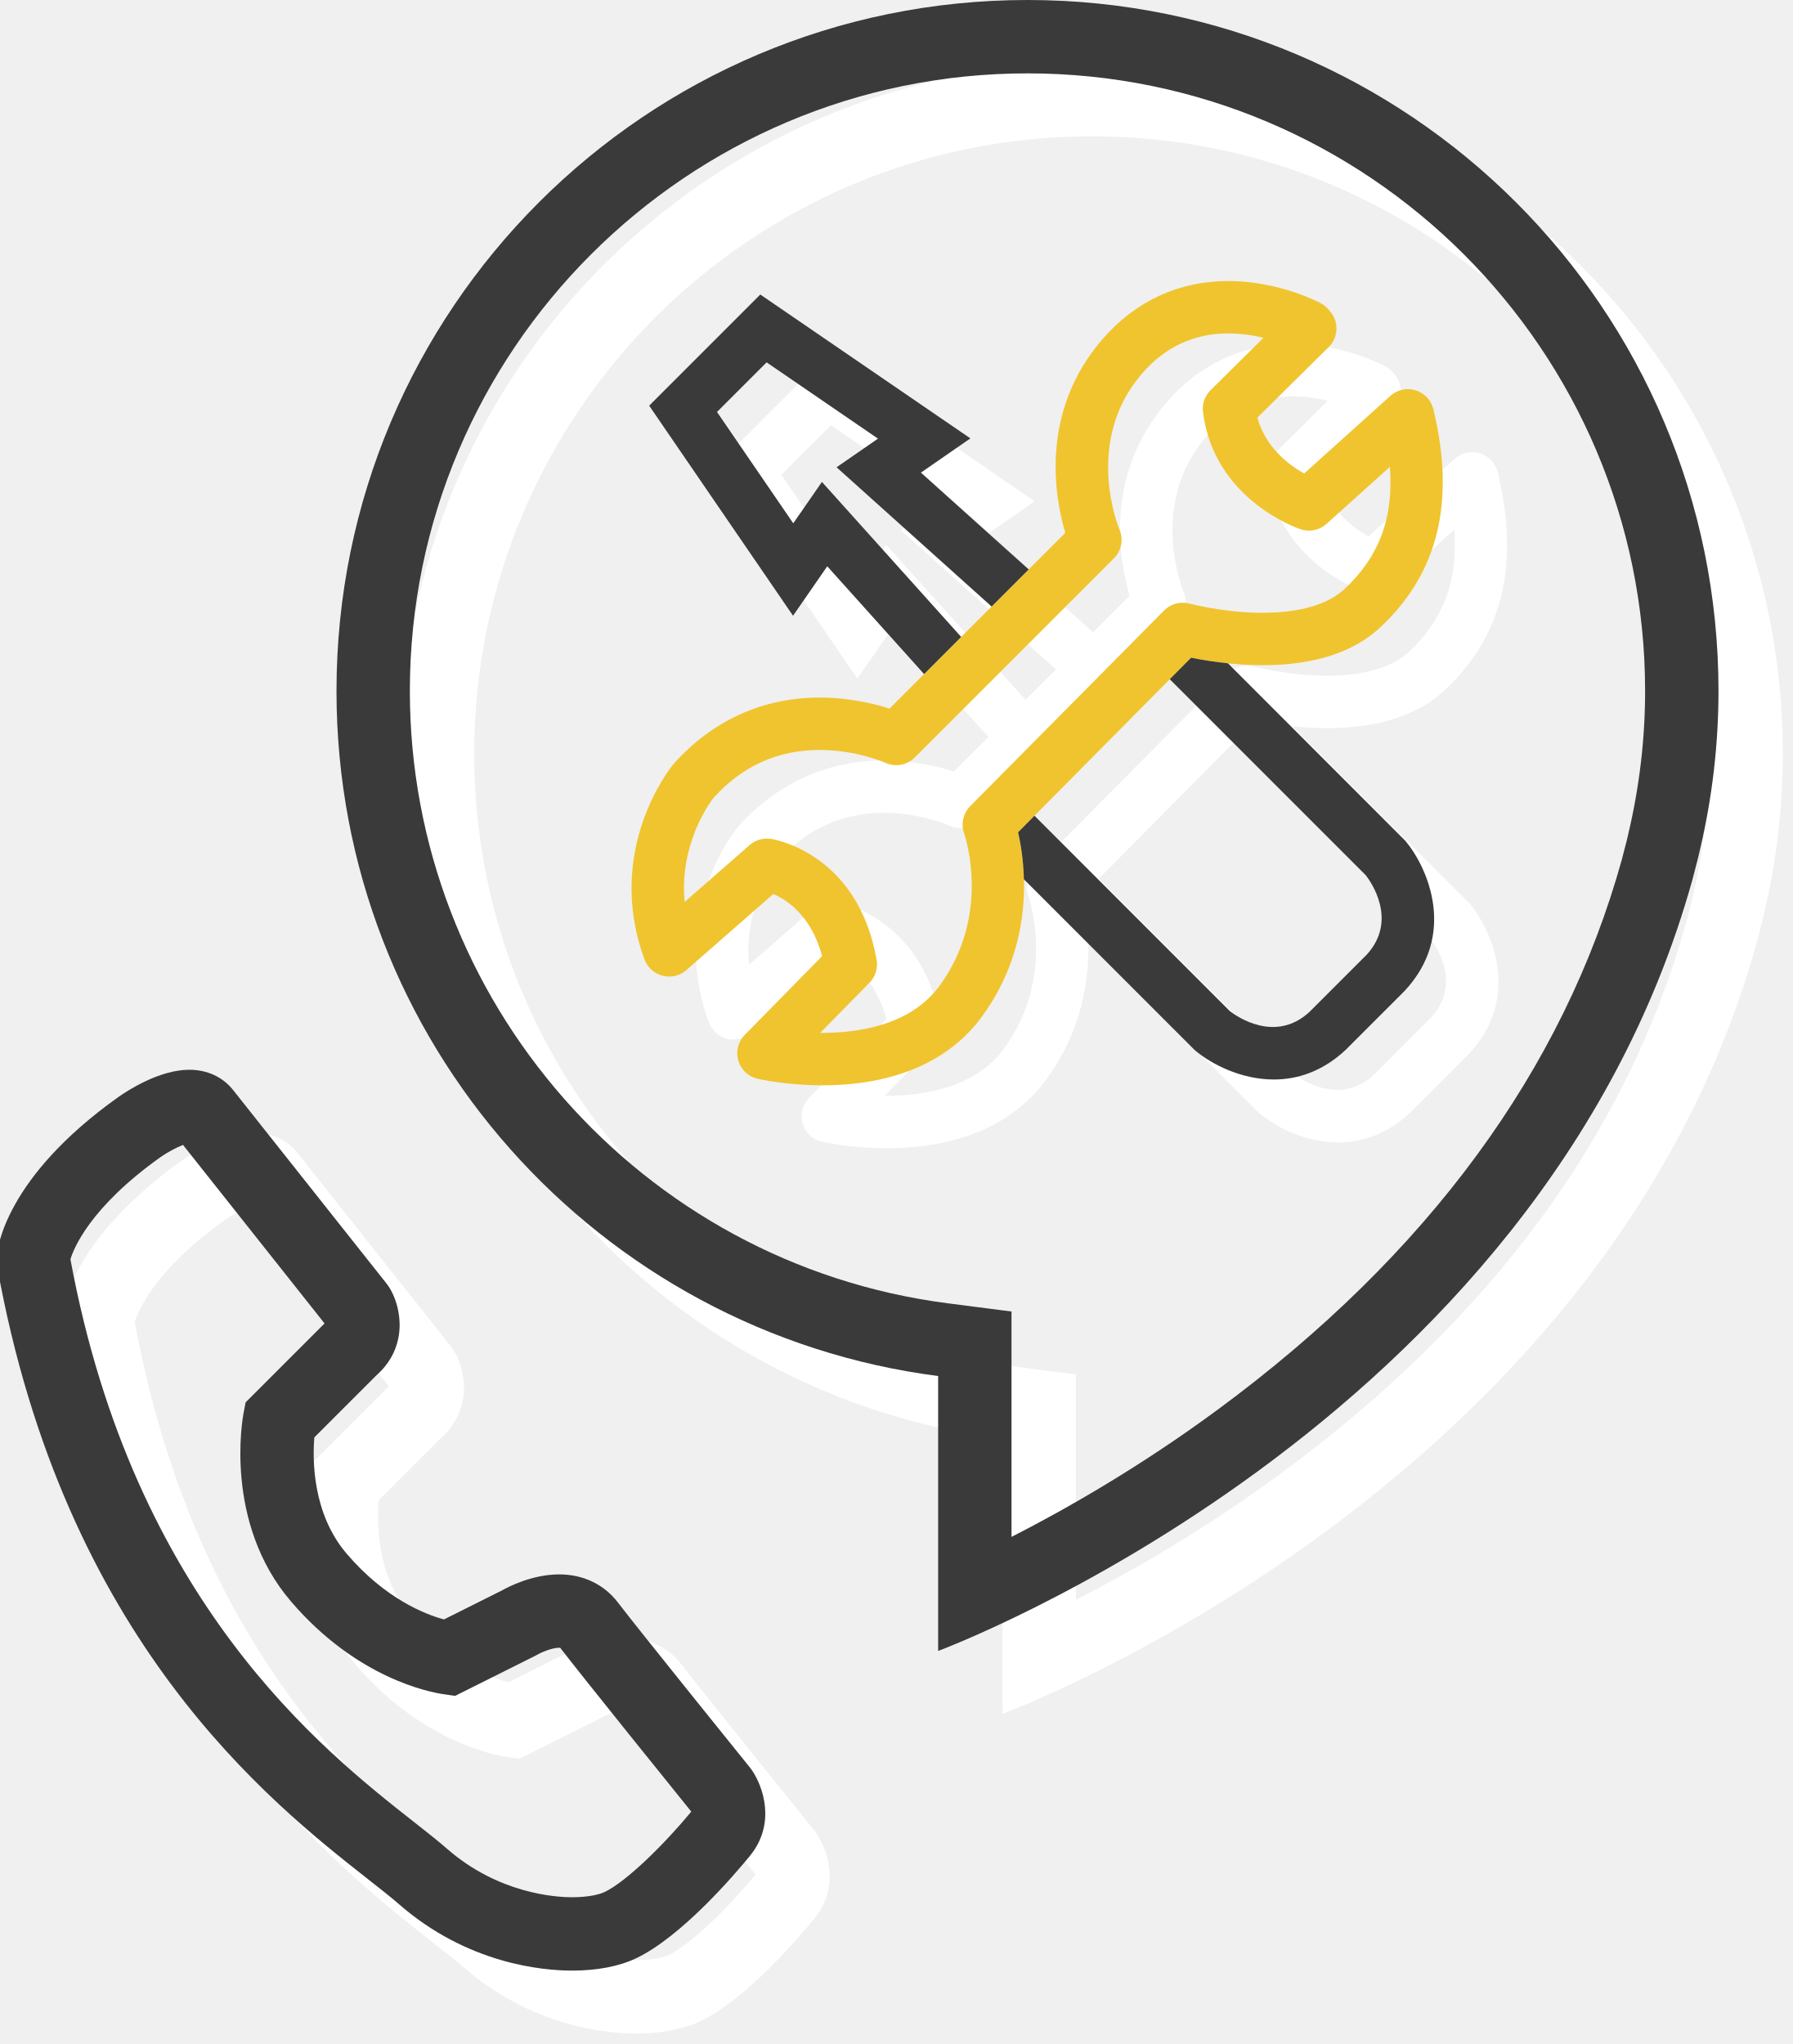
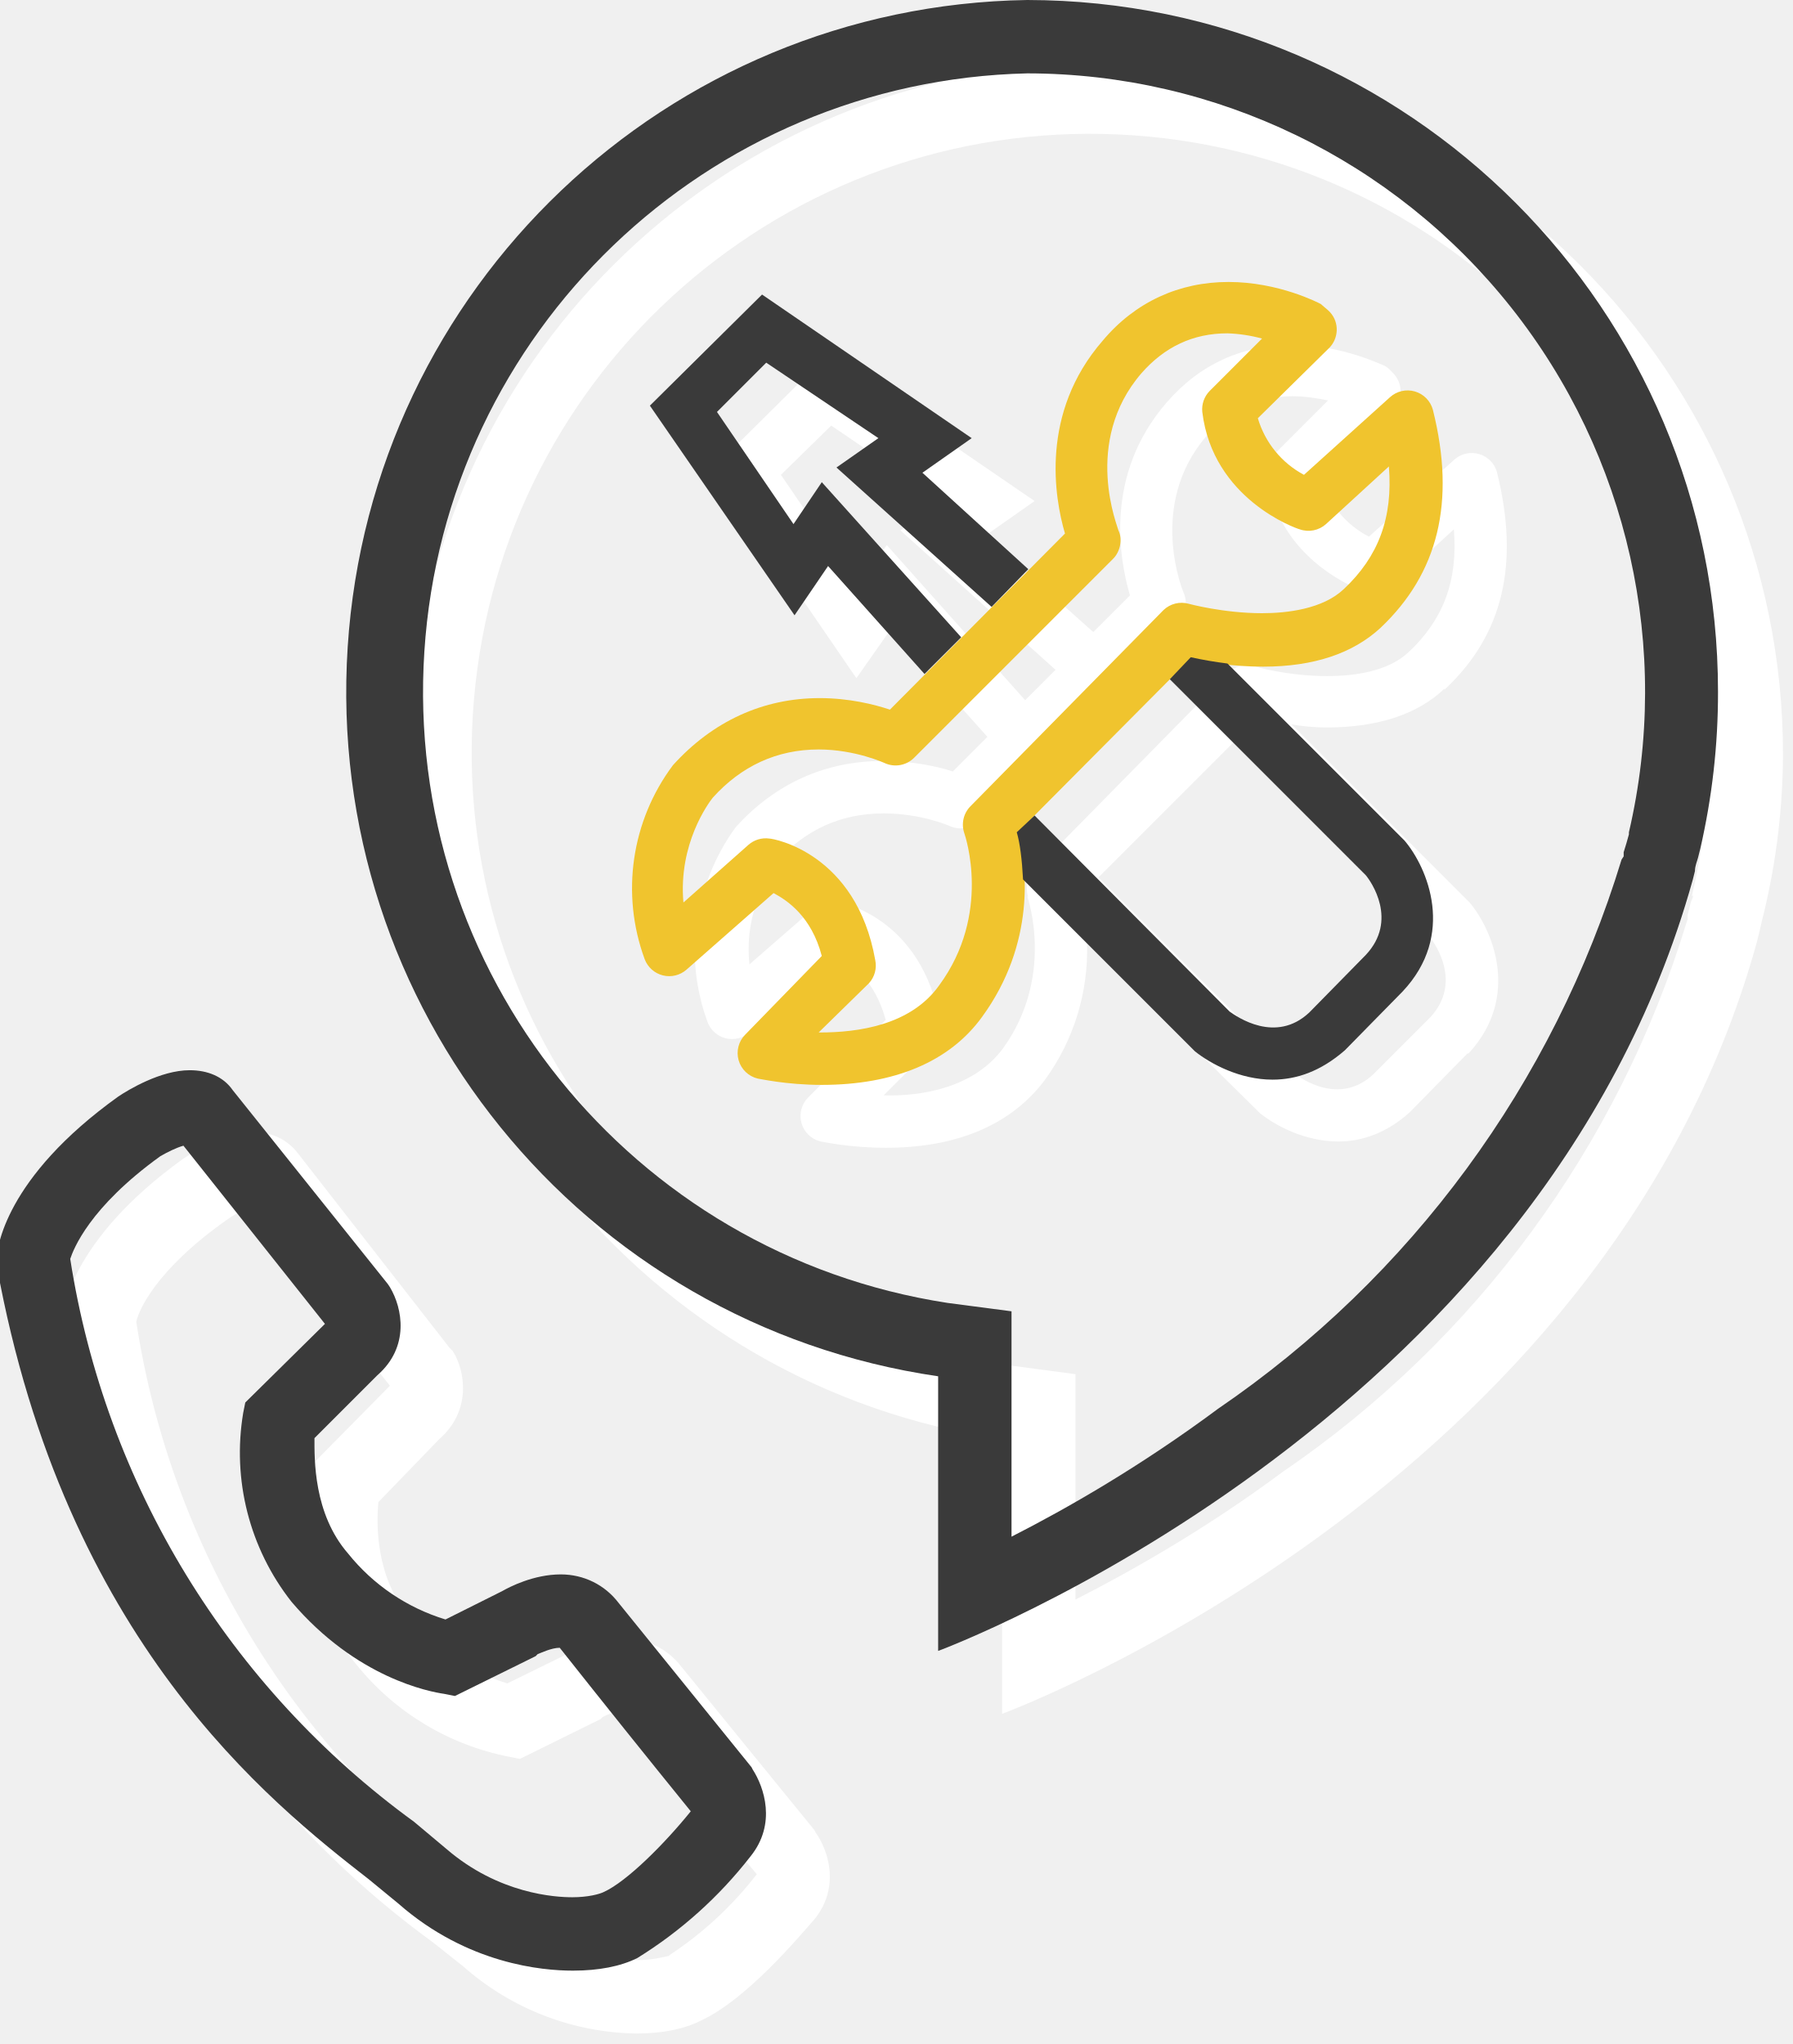
- <svg xmlns="http://www.w3.org/2000/svg" width="171" height="195" viewBox="0 0 171 195">
+ <svg xmlns="http://www.w3.org/2000/svg" width="171" height="195">
  <g fill="#FFF">
-     <path d="M77.694 174.636c-.104-.13-10.495-12.996-12.609-15.76-1.321-1.727-3.307-2.678-5.593-2.678-2.56 0-4.836 1.17-5.512 1.553l-5.486 2.743c-1.773-.479-5.587-1.95-9.28-6.268-3.284-3.839-3.261-8.986-3.086-11.099l5.893-5.893c3.093-2.717 2.452-6.516 1.246-8.431l-.219-.311s-12.862-16.221-14.666-18.498c-.989-1.249-2.475-1.938-4.184-1.938-2.849 0-5.879 1.975-6.756 2.592-10.885 7.749-11.586 14.562-11.631 15.313l-.024.414.074.409c6.412 35.726 26.026 51.137 35.453 58.543 1.148.901 2.14 1.681 2.854 2.306C50.731 193.38 57.93 194 60.721 194c2.375-.001 4.48-.405 6.089-1.171 4.366-2.078 9.425-8.01 10.872-9.778 2.501-3.059 1.283-6.599.168-8.208l-.156-.207zm-13.893 11.873c-.499.237-1.57.491-3.081.491-1.56 0-7.032-.334-11.944-4.632-.854-.747-1.913-1.579-3.139-2.543-8.694-6.83-26.729-21.001-32.78-53.684.289-.979 1.829-4.938 8.62-9.771a11.385 11.385 0 0 1 2.119-1.142l13.502 17.03-7.528 7.527-.203 1.055c-.081.422-1.911 10.409 4.527 17.937 6.286 7.349 13.25 8.667 14.583 8.856l1.082.154 7.644-3.823.218-.118c.281-.167 1.335-.648 2.071-.648.036 0 .065.001.088.003 2.149 2.8 11.105 13.897 12.5 15.624a.03.03 0 0 0 .004.01c-2.562 3.095-6.173 6.669-8.283 7.674zM137.85 65.824c5.512-5.177 7.156-11.975 5.033-20.783a2.502 2.502 0 0 0-4.103-1.272l-8.221 7.403c-1.438-.795-3.676-2.451-4.465-5.33l6.803-6.729a2.502 2.502 0 0 0 .104-3.446l-.186-.207a2.473 2.473 0 0 0-.678-.533c-.16-.086-3.988-2.116-8.824-2.116-4.709 0-8.859 1.921-12.002 5.556-6 6.938-4.557 15.042-3.543 18.471l-3.488 3.488-10.284-9.236 4.717-3.266L78.671 34.1 68.07 44.703l13.724 20.041 3.266-4.717 9.237 10.282-3.295 3.294c-1.5-.478-3.883-1.052-6.663-1.052-5.429 0-10.236 2.174-13.962 6.359-.271.329-6.599 8.165-2.751 18.621a2.501 2.501 0 0 0 3.993 1.019l8.295-7.259c1.323.567 3.622 2.08 4.659 5.925l-7.384 7.516a2.498 2.498 0 0 0 1.218 4.187c.11.025 2.724.623 6.175.623 6.84 0 12.112-2.271 15.245-6.567 3.363-4.613 4.094-9.433 3.994-13.088l16.217 16.217.172.158c1.521 1.26 4.318 2.725 7.451 2.725 2.227 0 4.625-.741 6.852-2.824l5.518-5.516.102-.104c5.012-5.358 2.258-11.698.1-14.302l-16.945-16.959c1.027.106 2.148.181 3.322.181 4.888-.001 8.669-1.225 11.24-3.639zM84.551 51.978l-2.734 3.949-7.276-10.625 4.731-4.732 10.625 7.276-3.95 2.734 14.792 13.286-4.094 4.093 1.191-1.192-13.285-14.789zm13.562 33.524c.109.313 2.615 7.746-2.328 14.527-2.77 3.798-7.748 4.526-11.4 4.512l4.703-4.787c.566-.576.82-1.391.68-2.187-1.791-10.147-9.745-11.484-10.083-11.536a2.513 2.513 0 0 0-2.027.589l-6.204 5.428c-.522-5.56 2.413-9.489 2.759-9.932 2.721-3.03 6.127-4.566 10.125-4.566 3.515 0 6.231 1.211 6.249 1.22a2.501 2.501 0 0 0 2.818-.501l19-19a2.493 2.493 0 0 0 .527-2.756c-.035-.083-3.494-8.34 2.158-14.876 2.195-2.539 4.961-3.826 8.221-3.826 1.23 0 2.383.183 3.365.421l-5.047 4.993a2.5 2.5 0 0 0-.725 2.08c1.012 8.3 8.969 11.077 9.307 11.191a2.503 2.503 0 0 0 2.473-.511l6.049-5.447c.373 4.864-1.02 8.554-4.309 11.642-2.008 1.887-5.359 2.283-7.818 2.283-3.689 0-6.951-.865-6.982-.873a2.502 2.502 0 0 0-2.43.653l-18.5 18.667a2.521 2.521 0 0 0-.581 2.592zm5.502 1.842v0zm-.181-1.121zm33.091 10.856l-5.479 5.476c-3.248 2.98-6.9.432-7.576-.087l-18.643-18.645 14.941-15.075-2.035 2.053 18.707 18.706c.46.592 3.097 4.287.085 7.572zm-15.209-28.054zm-.843-.143l.066.012a4.19 4.19 0 0 1-.066-.012z" />
-     <path d="M104.162 6.002c-36.408 0-65.922 29.514-65.922 65.922 0 33.517 25.02 61.172 57.398 65.354v26.224s57.439-21.243 71.969-73.622c.078-.283.139-.538.211-.812.113-.424.225-.85.33-1.277.064-.263.119-.514.178-.769a66.07 66.07 0 0 0 1.758-15.098c0-36.408-29.514-65.922-65.922-65.922zm57.348 79.422l-.006.027-.006.027-.029.13c-.039.17-.076.339-.119.515-.094.376-.191.751-.301 1.161l-.104.4a9.602 9.602 0 0 1-.082.324c-5.564 20.056-18.52 37.7-38.506 52.442-7.373 5.438-14.408 9.464-19.719 12.175V131.123l-6.104-.788c-29.243-3.777-51.295-28.889-51.295-58.412 0-32.49 26.432-58.922 58.922-58.922 32.488 0 58.922 26.432 58.922 58.922a59.082 59.082 0 0 1-1.573 13.501z" />
+     <path d="M77.7 174.6L65 159a6.9 6.9 0 0 0-5.6-2.7 12 12 0 0 0-5.5 1.6l-5.5 2.7a19 19 0 0 1-9.3-6.3c-3.3-3.8-3.2-9-3-11l5.8-6c3.1-2.7 2.5-6.5 1.3-8.4l-.3-.3L28.4 110c-1-1.3-2.5-2-4.2-2-2.9 0-5.9 2-6.8 2.6C6.6 118.4 6 125.2 5.8 126v.8a88.6 88.6 0 0 0 35.5 58.5l2.9 2.3a25.5 25.5 0 0 0 16.5 6.4c2.4 0 4.5-.4 6.1-1.2 4.4-2 9.4-8 10.9-9.7 2.5-3.1 1.3-6.6.1-8.3l-.1-.2zm-13.9 12c-.5.1-1.6.4-3 .4-1.6 0-7.1-.3-12-4.6l-3.2-2.6A82 82 0 0 1 13 126.1c.2-1 1.8-4.9 8.6-9.7a11.4 11.4 0 0 1 2.1-1.2l13.5 17-7.5 7.6-.2 1c-.1.5-2 10.4 4.5 18a24.8 24.8 0 0 0 14.6 8.8l1 .2 7.7-3.8.2-.2a5.3 5.3 0 0 1 2.2-.6c2.1 2.8 11 13.9 12.5 15.6a34.4 34.4 0 0 1-8.3 7.7zm74-120.8c5.6-5.2 7.2-12 5-20.8a2.5 2.5 0 0 0-4-1.2l-8.2 7.4a9 9 0 0 1-4.5-5.4l6.8-6.7a2.5 2.5 0 0 0 .1-3.4l-.2-.2a2.5 2.5 0 0 0-.7-.6c-.1 0-4-2-8.8-2-4.7 0-8.8 1.8-12 5.5-6 6.9-4.5 15-3.5 18.4l-3.5 3.5L94 51.1l4.7-3.3-20-13.7L68 44.7l13.7 20L85 60l9.2 10.3-3.3 3.3c-1.5-.5-3.9-1-6.7-1-5.4 0-10.2 2.1-14 6.3-.2.3-6.5 8.2-2.7 18.6a2.5 2.5 0 0 0 4 1l8.3-7.2c1.3.6 3.6 2 4.7 6l-7.4 7.4a2.5 2.5 0 0 0 1.2 4.2c.1 0 2.7.6 6.2.6 6.8 0 12-2.2 15.2-6.5a21 21 0 0 0 4-13.1L120 106l.2.2c1.5 1.2 4.3 2.7 7.5 2.7 2.2 0 4.6-.8 6.8-2.8l5.5-5.6h.1c5-5.4 2.3-11.8.1-14.4l-17-17c1.1.2 2.2.3 3.4.3 4.9 0 8.7-1.3 11.2-3.7zM84.6 52l-2.8 4-7.3-10.7 4.8-4.7 10.6 7.2-4 2.8 14.8 13.3-4 4 1.1-1.1L84.6 52zM98 85.5c.1.3 2.6 7.7-2.3 14.5-2.8 3.8-7.8 4.6-11.4 4.5l4.7-4.7c.6-.6.8-1.4.7-2.2C88 87.4 80 86 79.7 86a2.5 2.5 0 0 0-2 .6L71.5 92c-.6-5.5 2.4-9.4 2.7-9.9 2.7-3 6.1-4.5 10.1-4.5 3.6 0 6.3 1.2 6.3 1.2a2.5 2.5 0 0 0 2.8-.5l19-19a2.5 2.5 0 0 0 .5-2.8s-3.5-8.3 2.2-14.9c2.2-2.5 5-3.8 8.2-3.8 1.2 0 2.4.2 3.4.4l-5 5a2.5 2.5 0 0 0-.8 2.1c1 8.3 9 11 9.3 11.2a2.5 2.5 0 0 0 2.5-.5l6-5.5c.4 4.9-1 8.6-4.3 11.7-2 1.9-5.3 2.3-7.8 2.3-3.7 0-7-.9-7-1a2.5 2.5 0 0 0-2.4.7L98.7 83a2.5 2.5 0 0 0-.6 2.6zm5.5 1.8zm-.2-1zM136.5 97l-5.5 5.5c-3.2 3-6.9.4-7.5-.1l-18.7-18.7 15-15-2 2 18.6 18.7c.5.6 3.1 4.3.1 7.6zm-15.2-28zm-.8-.2z" />
+     <path d="M104.2 6a66 66 0 0 0-8.6 131.3v26.2s57.5-21.2 72-73.6l.2-.8.3-1.3.2-.8a66 66 0 0 0 1.8-15 66 66 0 0 0-66-66zm57.3 79.4v.2l-.2.5-.3 1.2v.4a9.6 9.6 0 0 1-.1.3 98 98 0 0 1-38.5 52.4c-7.4 5.5-14.5 9.5-19.8 12.2v-21.5l-6-.8A59 59 0 1 1 163 72a59 59 0 0 1-1.6 13.5z" />
  </g>
-   <path fill="#3A3A3A" d="M54.583 187.998c-2.791 0-9.989-.62-16.554-6.364-.714-.625-1.706-1.404-2.854-2.306-9.426-7.406-29.041-22.817-35.453-58.543l-.074-.409.024-.414c.044-.752.746-7.564 11.631-15.313.877-.617 3.907-2.592 6.756-2.592 1.708 0 3.194.688 4.184 1.938 1.804 2.277 14.666 18.498 14.666 18.498l.219.311c1.206 1.915 1.847 5.714-1.246 8.431l-5.893 5.893c-.175 2.112-.198 7.26 3.086 11.099 3.692 4.317 7.507 5.789 9.28 6.268l5.486-2.743c.676-.383 2.952-1.553 5.512-1.553 2.286 0 4.272.951 5.593 2.678 2.114 2.764 12.504 15.63 12.609 15.76l.155.207c1.115 1.609 2.333 5.149-.168 8.208-1.447 1.769-6.505 7.7-10.872 9.778-1.607.763-3.712 1.167-6.087 1.168zM6.72 120.14c6.051 32.683 24.086 46.854 32.78 53.684 1.226.964 2.285 1.796 3.139 2.543 4.912 4.298 10.384 4.632 11.944 4.632 1.511 0 2.582-.254 3.081-.491 2.11-1.005 5.722-4.579 8.284-7.674l-.004-.01C64.55 171.097 55.593 160 53.444 157.2a1.063 1.063 0 0 0-.088-.003c-.736 0-1.79.481-2.071.648l-.218.118-7.644 3.823-1.082-.154c-1.333-.189-8.297-1.508-14.583-8.856-6.438-7.527-4.608-17.515-4.527-17.937l.203-1.055 7.528-7.527-13.502-17.03c-.611.237-1.467.688-2.119 1.142-6.793 4.833-8.333 8.792-8.621 9.771z" />
-   <path fill="#F0C42E" d="M78.443 103.54c-3.452 0-6.065-.598-6.175-.623a2.5 2.5 0 0 1-1.218-4.187l7.384-7.516c-1.037-3.845-3.336-5.357-4.659-5.925l-8.295 7.259a2.503 2.503 0 0 1-3.993-1.018c-3.848-10.457 2.48-18.293 2.751-18.622 3.726-4.185 8.533-6.359 13.962-6.359 2.78 0 5.162.574 6.663 1.052l16.766-16.765c-1.013-3.43-2.457-11.534 3.543-18.471 3.143-3.634 7.293-5.556 12.002-5.556 4.837 0 8.664 2.029 8.825 2.116.255.137.484.317.677.533l.186.207c.89.993.845 2.508-.104 3.446l-6.803 6.729c.789 2.879 3.028 4.535 4.465 5.33l8.222-7.403a2.5 2.5 0 0 1 4.103 1.272c2.123 8.809.478 15.606-5.033 20.783-2.57 2.414-6.353 3.638-11.242 3.638-2.789 0-5.324-.407-6.839-.714L97.127 79.399c.729 3.181 1.631 10.62-3.439 17.574-3.133 4.296-8.405 6.567-15.245 6.567zm-.196-5.001c3.651.015 8.631-.714 11.4-4.512 4.944-6.781 2.438-14.214 2.329-14.527a2.518 2.518 0 0 1 .582-2.593l18.5-18.667a2.501 2.501 0 0 1 2.43-.653c.03.008 3.293.873 6.982.873 2.458 0 5.811-.396 7.818-2.283 3.288-3.088 4.681-6.778 4.309-11.642l-6.049 5.447a2.505 2.505 0 0 1-2.473.511c-.338-.114-8.295-2.891-9.307-11.191a2.496 2.496 0 0 1 .724-2.08l5.047-4.993a14.37 14.37 0 0 0-3.365-.421c-3.259 0-6.024 1.288-8.221 3.826-5.651 6.536-2.192 14.793-2.157 14.876.405.94.196 2.033-.528 2.756l-19 19a2.5 2.5 0 0 1-2.817.501c-.018-.008-2.735-1.22-6.25-1.22-3.998 0-7.404 1.536-10.125 4.566-.347.442-3.282 4.372-2.759 9.932l6.204-5.428a2.506 2.506 0 0 1 2.027-.589c.337.052 8.291 1.389 10.082 11.536a2.498 2.498 0 0 1-.679 2.187l-4.704 4.788z" />
-   <g fill="#3A3A3A">
-     <path d="M78.921 54.025l9.237 10.282 3.54-3.541-13.285-14.79-2.735 3.949-7.276-10.624 4.732-4.732 10.625 7.276-3.95 2.734L94.6 57.865l3.541-3.541-10.283-9.236 4.717-3.266-20.042-13.724-10.601 10.603 13.724 20.041zM117.147 63.28a37.19 37.19 0 0 1-3.517-.534l-2.034 2.053 18.706 18.706c.46.592 3.097 4.287.084 7.572l-5.478 5.476c-3.248 2.98-6.901.432-7.576-.087L98.69 77.821l-1.563 1.578c.245 1.07.505 2.63.555 4.485l16.217 16.218.173.158c1.521 1.26 4.318 2.725 7.45 2.725 2.228 0 4.625-.741 6.853-2.824l5.518-5.516.102-.103c5.012-5.358 2.257-11.699.099-14.303L117.147 63.28z" />
-   </g>
-   <path fill="#3A3A3A" d="M98.023 7c32.489 0 58.922 26.432 58.922 58.922 0 4.508-.529 9.05-1.573 13.5l-.006.027-.007.027-.029.13c-.038.17-.076.339-.118.515-.094.376-.191.751-.302 1.161l-.103.4c-.026.108-.054.216-.083.324-5.564 20.056-18.52 37.7-38.506 52.442-7.373 5.438-14.408 9.464-19.719 12.175V125.121l-6.104-.788c-29.243-3.777-51.294-28.889-51.294-58.412C39.102 33.432 65.534 7 98.023 7m0-7C61.616 0 32.102 29.514 32.102 65.922c0 33.517 25.02 61.172 57.398 65.354V157.5s57.439-21.243 71.97-73.622c.078-.283.138-.538.21-.812.114-.424.225-.85.331-1.277.063-.263.119-.514.177-.769a66.014 66.014 0 0 0 1.758-15.098C163.945 29.514 134.432 0 98.023 0z" />
+   <path fill="#3A3A3A" d="M54.6 188c-2.8 0-10-.6-16.6-6.4l-2.8-2.3c-9.5-7.4-29-22.8-35.5-58.5v-.8c0-.8.7-7.6 11.6-15.4.9-.6 4-2.5 6.8-2.5 1.7 0 3.2.6 4.1 1.9L37 122.5l.2.3c1.2 2 1.9 5.7-1.2 8.4l-6 6c0 2-.1 7.2 3.2 11a19 19 0 0 0 9.3 6.3l5.4-2.7c.7-.4 3-1.6 5.6-1.6 2.2 0 4.2 1 5.5 2.7l12.7 15.7.1.2c1.1 1.7 2.3 5.2-.2 8.3a41 41 0 0 1-10.8 9.7c-1.6.8-3.7 1.2-6.1 1.2zM6.7 120.1a82 82 0 0 0 32.8 53.7l3.1 2.6c5 4.3 10.4 4.6 12 4.6 1.5 0 2.6-.3 3-.5 2.2-1 5.8-4.6 8.3-7.7a1648 1648 0 0 1-12.5-15.6c-.8 0-1.8.5-2.1.6l-.2.2-7.7 3.8-1-.2c-1.4-.2-8.4-1.5-14.6-8.8a23 23 0 0 1-4.6-18l.2-1 7.6-7.5-13.5-17c-.7.2-1.5.6-2.2 1-6.8 4.9-8.3 8.9-8.6 9.8z" />
+   <path fill="#F0C42E" d="M78.4 103.5c-3.4 0-6-.6-6.1-.6a2.5 2.5 0 0 1-1.2-4.2l7.3-7.5c-1-3.8-3.3-5.3-4.6-6l-8.3 7.3a2.5 2.5 0 0 1-4-1A19.6 19.6 0 0 1 64.2 73c3.8-4.2 8.6-6.4 14-6.4 2.8 0 5.2.6 6.7 1.1l16.7-16.8c-1-3.4-2.4-11.5 3.6-18.4 3.1-3.7 7.3-5.6 12-5.6 4.8 0 8.6 2 8.8 2.1l.7.6.2.2c.9 1 .8 2.5-.1 3.4l-6.8 6.7a9 9 0 0 0 4.4 5.4l8.2-7.4a2.5 2.5 0 0 1 4.1 1.2c2.2 8.8.5 15.6-5 20.8-2.6 2.4-6.3 3.7-11.2 3.7-2.8 0-5.4-.4-6.9-.8L97.1 79.4C98 82.6 98.8 90 93.7 97c-3.1 4.3-8.4 6.5-15.3 6.5zm-.2-5c3.7 0 8.7-.7 11.4-4.5 5-6.8 2.5-14.2 2.4-14.5a2.5 2.5 0 0 1 .6-2.6L111 58.2a2.5 2.5 0 0 1 2.4-.6s3.3.9 7 .9c2.4 0 5.8-.4 7.8-2.3 3.3-3.1 4.7-6.8 4.3-11.7l-6 5.5a2.5 2.5 0 0 1-2.5.5c-.4-.1-8.3-2.9-9.3-11.2a2.5 2.5 0 0 1 .7-2l5-5a14.4 14.4 0 0 0-3.3-.5c-3.3 0-6 1.3-8.2 3.8-5.7 6.6-2.2 14.8-2.2 15 .4.8.2 2-.5 2.7l-19 19a2.5 2.5 0 0 1-2.8.5s-2.8-1.3-6.3-1.3c-4 0-7.4 1.6-10.1 4.6-.4.5-3.3 4.4-2.8 10l6.2-5.5a2.5 2.5 0 0 1 2-.6c.4 0 8.3 1.4 10.1 11.6a2.5 2.5 0 0 1-.6 2.2l-4.8 4.7z" />
+   <path d="M79 54l9.2 10.3 3.5-3.5L78.4 46l-2.7 4-7.3-10.7 4.7-4.7 10.7 7.2-4 2.8 14.8 13.3 3.5-3.6L88 45.1l4.7-3.3-20-13.7-10.7 10.6 13.8 20zm38.1 9.3a37.2 37.2 0 0 1-3.5-.6l-2 2.1 18.7 18.7c.5.6 3.1 4.3 0 7.6l-5.4 5.5c-3.2 3-6.9.4-7.6-.1L98.7 77.8 97 79.4c.3 1 .5 2.6.6 4.5l16.2 16.2.2.2c1.5 1.2 4.3 2.7 7.4 2.7 2.3 0 4.6-.8 6.9-2.8l5.5-5.6c5.1-5.4 2.4-11.8.2-14.4l-17-17z" fill="#3A3A3A" />
+   <path fill="#3A3A3A" d="M98 7a59 59 0 0 1 57.4 72.4v.2a36.4 36.4 0 0 1-.5 1.7v.4l-.2.3a98 98 0 0 1-38.5 52.4c-7.4 5.5-14.4 9.5-19.7 12.2v-21.5l-6.1-.8A59 59 0 0 1 98 7m0-7a66 66 0 0 0-8.5 131.3v26.2s57.4-21.2 72-73.6l.2-.8c0-.5.2-.9.3-1.3l.2-.8a66 66 0 0 0 1.7-15A66 66 0 0 0 98 0z" />
</svg>
